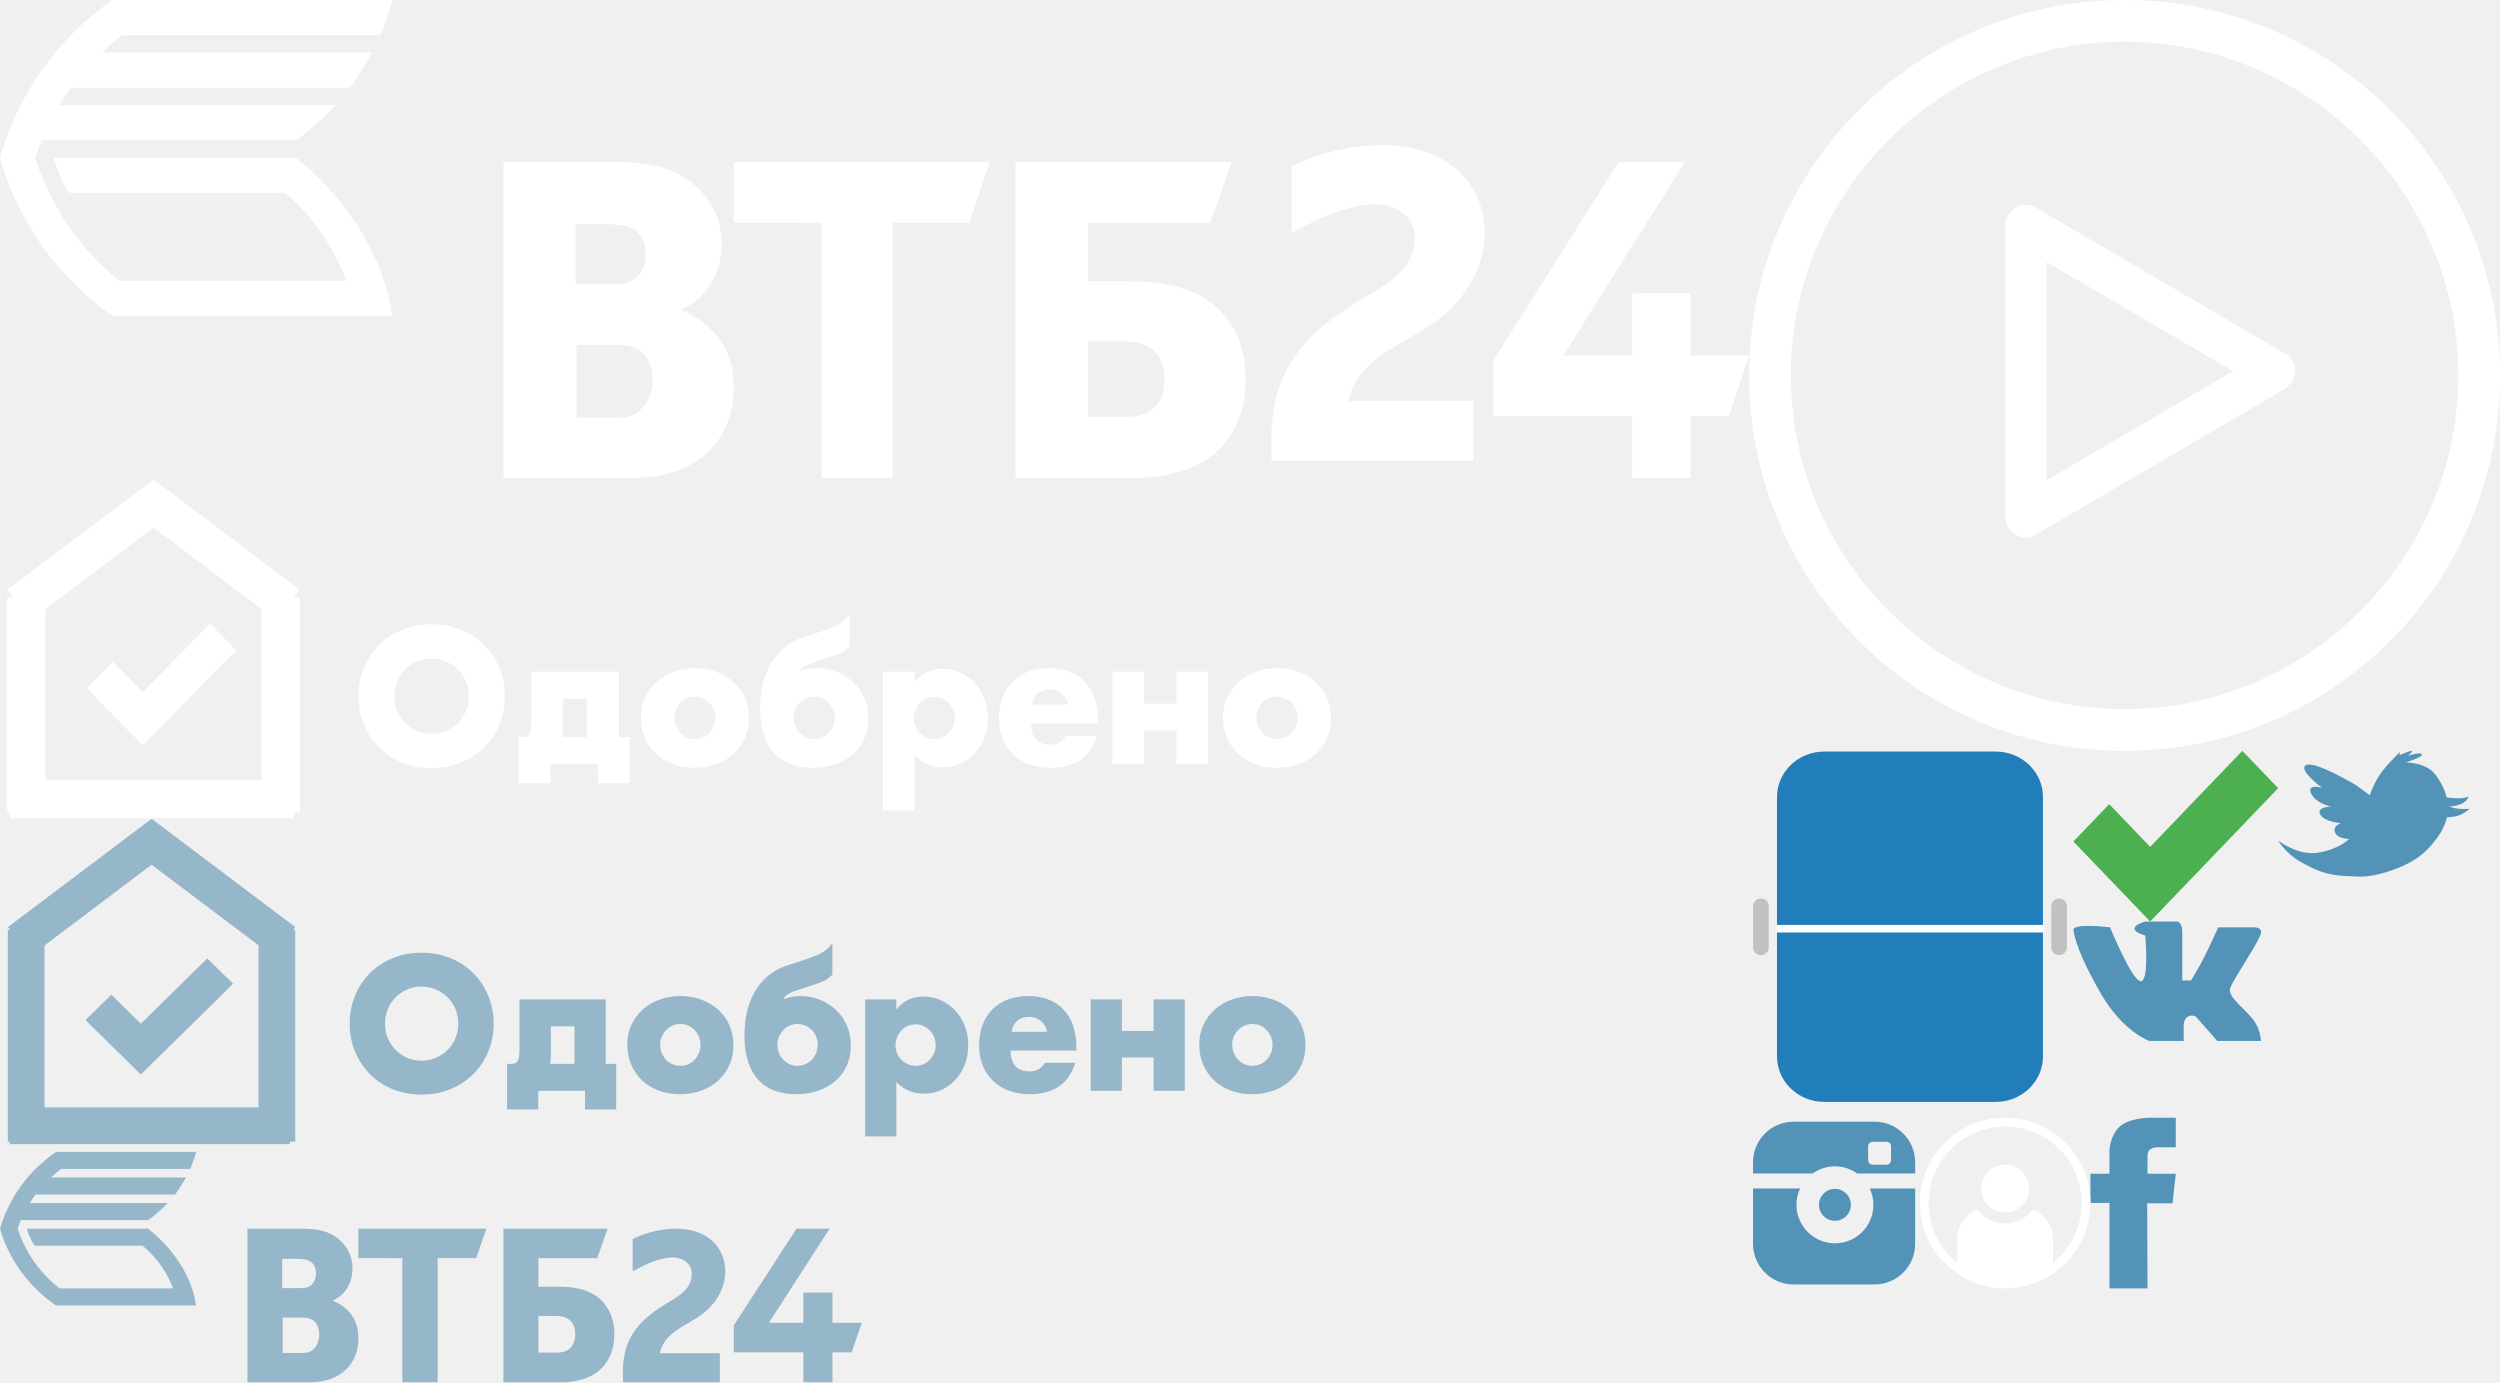
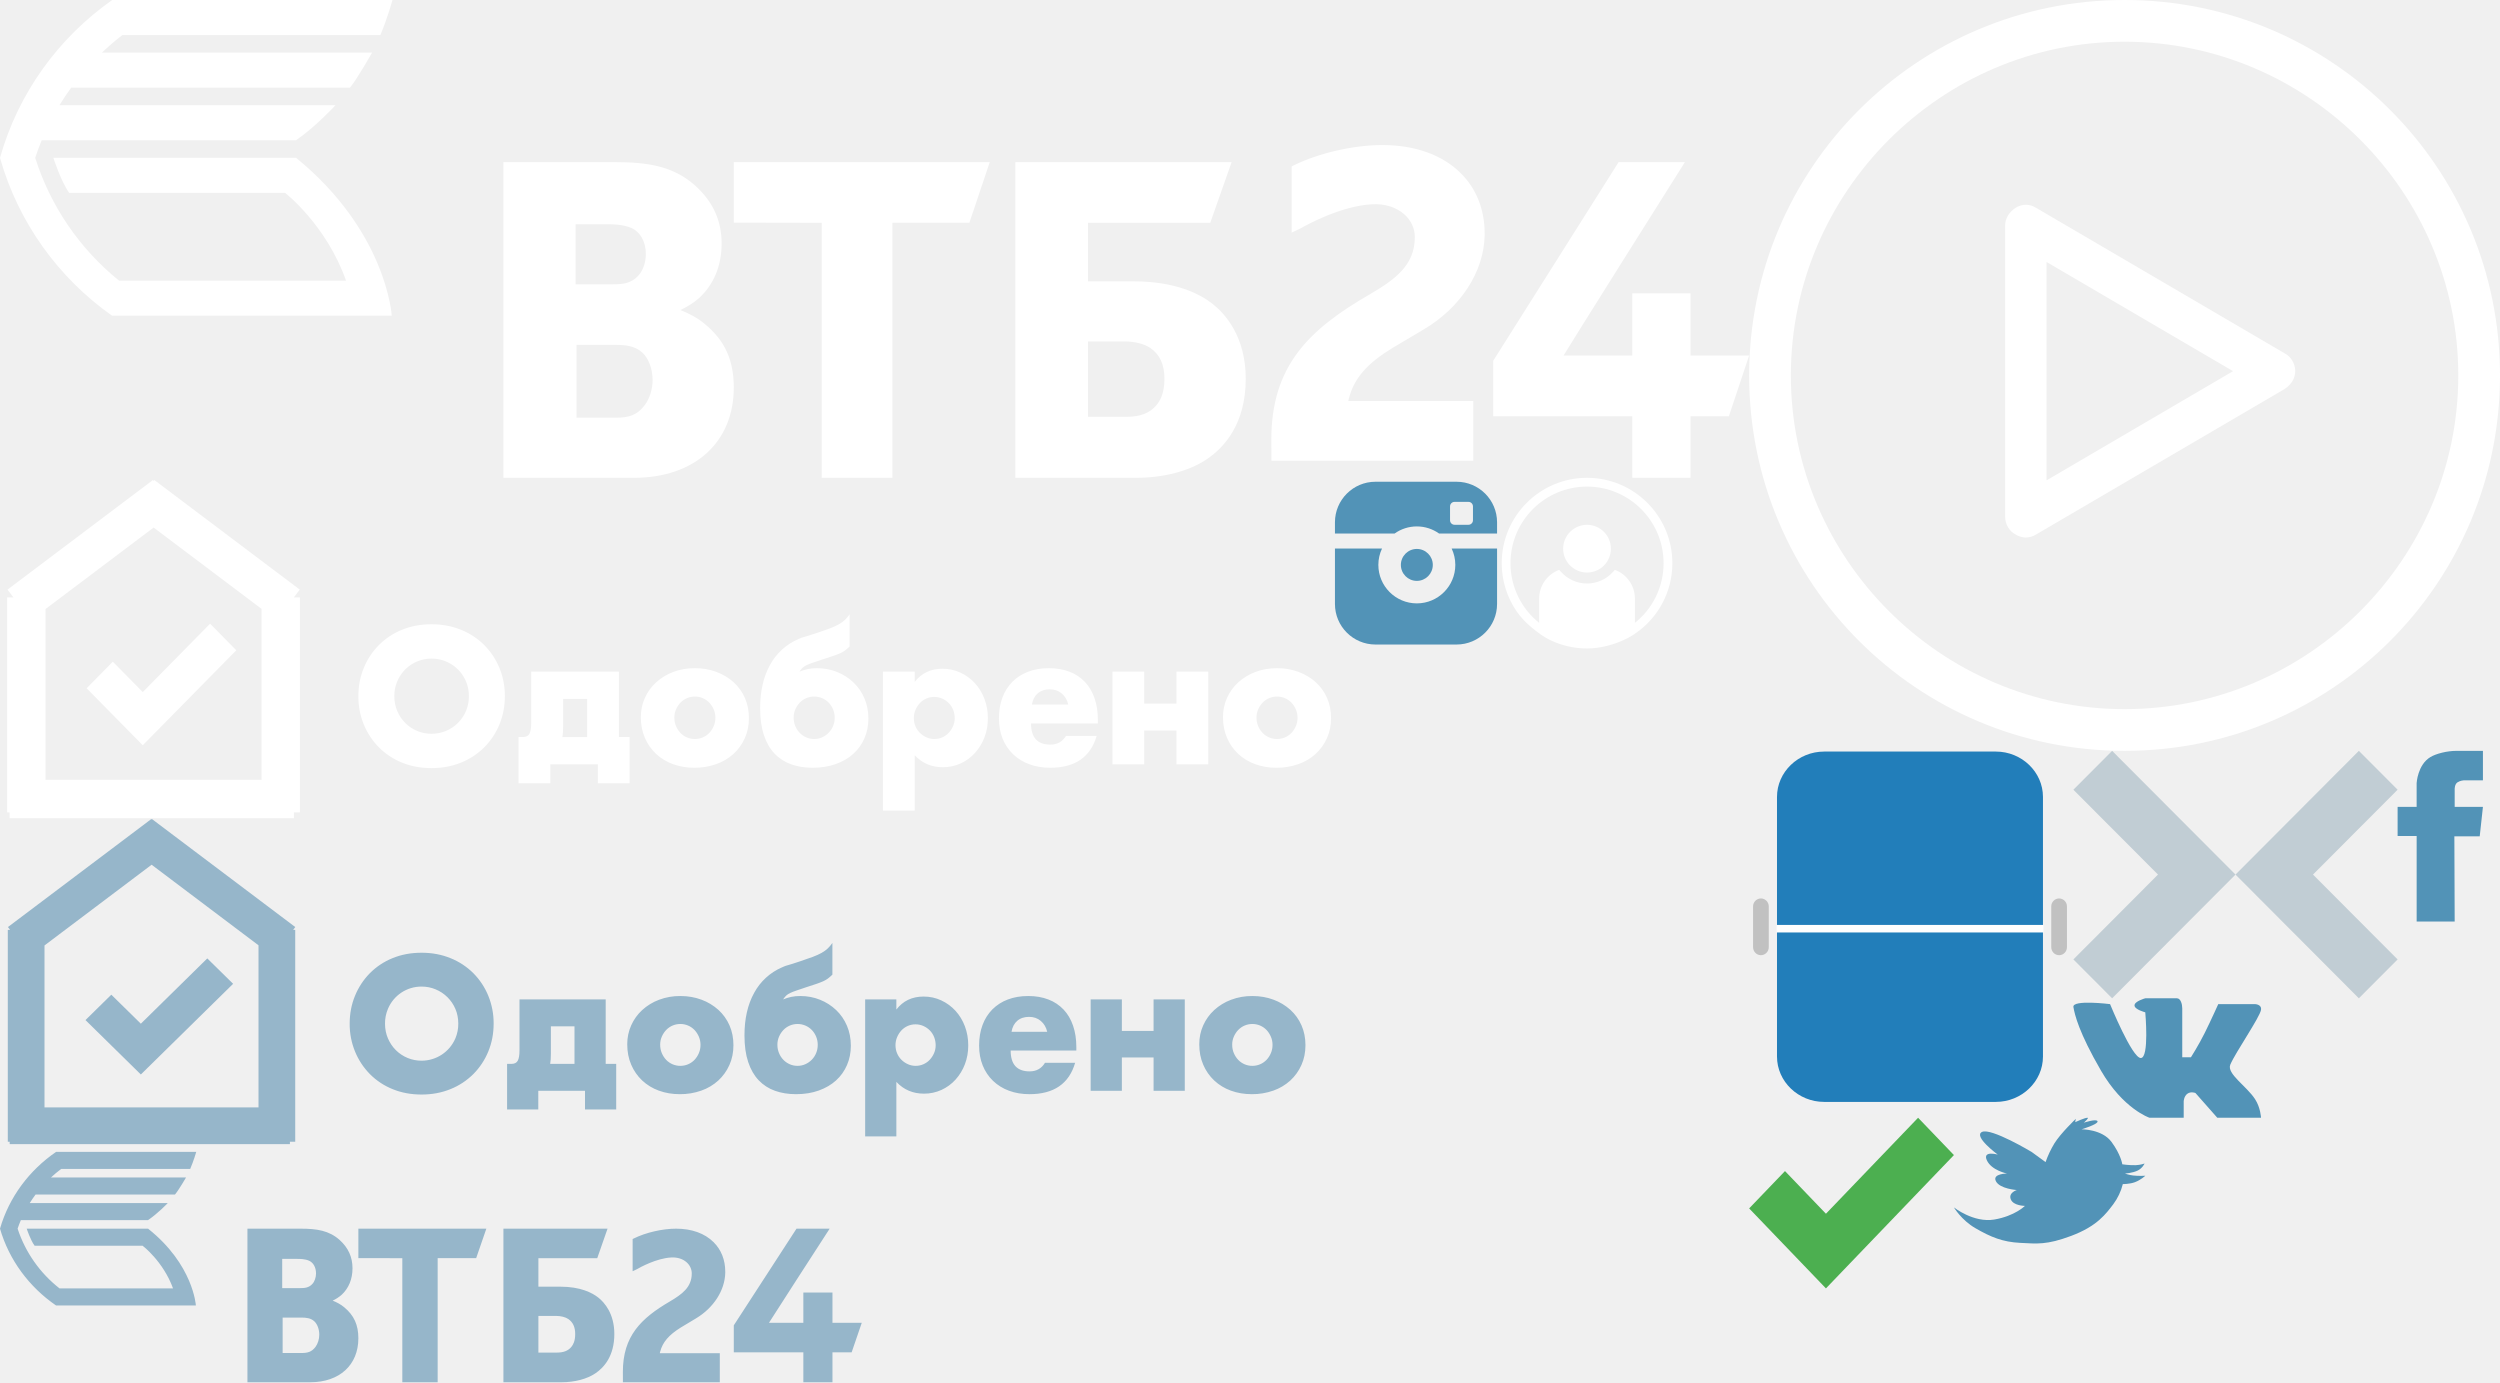
<svg xmlns="http://www.w3.org/2000/svg" width="293" height="162" viewBox="0 0 293 162">
-   <svg width="23" height="15" viewBox="0 0 23 15" id="L1VzZXJzL2FsZmFtb3RvcnMvUHJvamVjdHMvb2RvYnJlbm8vc3JjL21vZHVsZXMvZm9vdGVyL3Nwcml0ZS10dy5zdmc=" x="267" y="88">
+   <svg width="23" height="15" viewBox="0 0 23 15" id="L1VzZXJzL2FsZmFtb3RvcnMvUHJvamVjdHMvb2RvYnJlbm8vc3JjL21vZHVsZXMvZm9vdGVyL3Nwcml0ZS10dy5zdmc=" x="229" y="131">
    <path d="M0 10.51s.877 1.482 2.502 2.425c1.842 1.07 3.235 1.625 5.247 1.728 2.012.103 3.103.26 5.975-.81 3.083-1.148 4.103-2.613 4.949-3.711a6.7 6.7 0 0 0 1.122-2.366s.808.004 1.406-.219c.721-.267 1.231-.761 1.231-.761s-.725.048-1.414-.026c-.507-.055-.979-.232-.979-.232s.92-.054 1.523-.361c.549-.28.781-.811.781-.811s-.497.177-1.047.193c-.772.023-1.561-.103-1.561-.103s-.163-1.136-1.273-2.633c-1.11-1.496-3.5-1.468-3.5-1.468s1.974-.595 1.87-.937C16.73.076 15.228.58 15.228.58s.633-.567.441-.578c-.314-.02-1.454.515-1.454.515l.068-.387s-1.766 1.678-2.509 2.875a11.714 11.714 0 0 0-1.033 2.193L9.11 4.01S4.35 1.147 3.29 1.663C2.23 2.179 5.139 4.32 5.139 4.32s-1.822-.516-1.278.67c.544 1.187 2.366 1.548 2.366 1.548s-1.768 0-1.306.903c.463.902 2.448 1.031 2.448 1.031s-1.006.31-.707 1.084c.299.774 1.658.774 1.658.774s-1.169 1.186-3.589 1.599C2.311 12.342 0 10.51 0 10.51z" fill-rule="nonzero" fill="#5293B7" />
  </svg>
-   <svg width="22" height="14" viewBox="0 0 22 14" id="L1VzZXJzL2FsZmFtb3RvcnMvUHJvamVjdHMvb2RvYnJlbm8vc3JjL21vZHVsZXMvZm9vdGVyL3Nwcml0ZS12ay5zdmc=" x="243" y="108">
+   <svg width="22" height="14" viewBox="0 0 22 14" id="L1VzZXJzL2FsZmFtb3RvcnMvUHJvamVjdHMvb2RvYnJlbm8vc3JjL21vZHVsZXMvZm9vdGVyL3Nwcml0ZS12ay5zdmc=" x="243" y="117">
    <path d="M.004 1.024C-.147.128 4.3.683 4.3.683S6.88 7 7.898 7c1.018 0 .528-5.357.528-5.357s-1.262-.32-1.262-.81C7.164.34 8.426 0 8.426 0h3.712c.445 0 .622.704.622 1.174v5.74h1.017s.906-1.418 1.62-2.86C16.113 2.615 16.98.684 16.98.684h4.315s.791.021.697.661c-.128.872-2.999 5.008-3.599 6.424-.452 1.067 1.9 2.512 2.902 4.055.65 1.002.697 2.177.697 2.177h-5.125l-2.562-2.903s-.528-.213-.942.086c-.415.299-.434.896-.434.896V14H8.916s-3.071-1.024-5.671-5.506S.155 1.92.004 1.024z" fill-rule="nonzero" fill="#5293B7" />
  </svg>
  <svg width="101" height="27" viewBox="0 0 101 27" id="L1VzZXJzL2FsZmFtb3RvcnMvUHJvamVjdHMvb2RvYnJlbm8vc3JjL21vZHVsZXMvZm9vdGVyL3Nwcml0ZS12dGIuc3Zn" y="135">
    <g fill-rule="nonzero" fill="#96B6CA">
      <path d="M29.287 9H29v18h7.362C39.787 27 42 24.978 42 21.848c0-1.565-.509-2.685-1.65-3.63-.416-.348-.879-.59-1.361-.784a4.526 4.526 0 0 0 1.04-.672c.841-.773 1.284-1.852 1.284-3.122 0-1.313-.494-2.4-1.511-3.32C38.562 9.22 37.14 9 35.247 9h-5.96zm5.553 3.543c.307 0 .88 0 1.359.202.517.218.839.79.839 1.497 0 .48-.166.955-.43 1.238-.413.45-.896.487-1.439.487h-2.095v-3.424h1.766zm.506 6.878c.533 0 1.084.054 1.501.446.348.324.572.933.572 1.554 0 .519-.157 1.036-.43 1.419-.453.612-.945.732-1.643.732h-2.222v-4.151h2.222zM56.588 9H42v3.45l5.152.01V27h4.142V12.456c.504-.002 4.512 0 4.512 0L57 9h-.412zM70.919 9H59v18h6.817c1.544 0 2.993-.383 3.974-1.053 1.007-.68 2.209-2.03 2.209-4.597 0-2.408-1.166-3.702-1.86-4.259-.74-.59-2.118-1.293-4.474-1.293H63.1V12.46h6.897L71.204 9h-.285zm-5.762 10.224c.577 0 1.124.14 1.46.375.536.37.796.942.796 1.751 0 .851-.254 1.264-.446 1.5-.362.452-.913.672-1.684.672H63.1v-4.298h2.057zM74.274 10.15l-.13.065-.001 3.775.498-.236c.36-.21 2.294-1.29 4.04-1.378.72-.037 1.367.173 1.819.591.37.342.573.799.573 1.287 0 1.62-1.151 2.435-2.541 3.262C75.116 19.51 73 21.59 73 25.789L73.005 27l11.356-.002v-3.405h-7.034l.042-.164c.287-1.121 1.013-1.973 2.43-2.85l1.767-1.062c2.076-1.24 3.392-3.29 3.434-5.354v-.123c0-1.375-.471-2.568-1.362-3.454C82.595 9.548 81.073 9 79.235 9c-1.601 0-3.548.451-4.96 1.15zM93.35 9L86 20.33v3.161h8.152V27h3.413v-3.509h2.248L101 20.03h-3.435v-3.545h-3.413v3.545h-4.027c.29-.488 6.137-9.53 7.111-11.029h-3.885zM17.35 8.998H3.13s.428 1.323.925 2H16.71s2.415 1.821 3.57 5.004h-13.3a14.706 14.706 0 0 1-4.916-7.004c.114-.34.241-.672.38-1h14.901c1.162-.776 2.317-2 2.317-2H3.485c.215-.342.443-.675.685-.998h16.336c.432-.503 1.298-2 1.298-2H5.972c.38-.353.78-.687 1.197-1H22.29c.414-.955.71-2 .71-2H6.575C3.436 2.15 1.07 5.298 0 8.998 1.06 12.656 3.405 15.831 6.567 18h16.39s-.288-4.787-5.606-9.002z" />
    </g>
  </svg>
-   <svg width="10" height="20" viewBox="0 0 10 20" id="L1VzZXJzL2FsZmFtb3RvcnMvUHJvamVjdHMvb2RvYnJlbm8vc3JjL21vZHVsZXMvZm9vdGVyL3Nwcml0ZS1mYi5zdmc=" x="245" y="131">
+   <svg width="10" height="20" viewBox="0 0 10 20" id="L1VzZXJzL2FsZmFtb3RvcnMvUHJvamVjdHMvb2RvYnJlbm8vc3JjL21vZHVsZXMvZm9vdGVyL3Nwcml0ZS1mYi5zdmc=" x="281" y="88">
    <path d="M2.232 20h4.456l-.036-9.98h2.971L10 6.563H6.688V4.456s0-.56.334-.77c.333-.209.717-.229.717-.229H10V0H6.906C5.769 0 4.488.338 3.84.73c-1.5.904-1.61 3.051-1.61 3.051v2.782H0V9.98h2.232V20z" fill-rule="nonzero" fill="#5293B7" />
  </svg>
-   <svg width="20" height="20" viewBox="0 0 20 20" id="L1VzZXJzL2FsZmFtb3RvcnMvUHJvamVjdHMvb2RvYnJlbm8vc3JjL21vZHVsZXMvZm9vdGVyL3Nwcml0ZS1pbnMuc3Zn" x="205" y="131">
+   <svg width="20" height="20" viewBox="0 0 20 20" id="L1VzZXJzL2FsZmFtb3RvcnMvUHJvamVjdHMvb2RvYnJlbm8vc3JjL21vZHVsZXMvZm9vdGVyL3Nwcml0ZS1pbnMuc3Zn" x="156" y="56">
    <path d="M11.925 10.207c0-1.032-.84-1.872-1.872-1.872s-1.872.84-1.872 1.872c0 1.033.84 1.873 1.872 1.873 1.033 0 1.872-.84 1.872-1.873zm2.638 0a4.515 4.515 0 0 1-4.51 4.51 4.515 4.515 0 0 1-4.51-4.51c0-.685.154-1.334.428-1.916H.456v6.5a4.754 4.754 0 0 0 4.748 4.748h9.503a4.754 4.754 0 0 0 4.749-4.749V8.291h-5.321c.274.582.428 1.231.428 1.916zm-.618-6.86c0-.29.237-.528.528-.528h1.63a.53.53 0 0 1 .528.528v1.63a.53.53 0 0 1-.528.528h-1.63a.529.529 0 0 1-.528-.528v-1.63zm-3.892 2.35c.972 0 1.873.31 2.61.835h6.793V5.21A4.754 4.754 0 0 0 14.707.46H5.204A4.754 4.754 0 0 0 .456 5.21v1.322h6.987a4.483 4.483 0 0 1 2.61-.835z" fill-rule="nonzero" fill="#5293B7" />
  </svg>
  <svg width="153" height="39" viewBox="0 0 153 39" id="L1VzZXJzL2FsZmFtb3RvcnMvUHJvamVjdHMvb2RvYnJlbm8vc3JjL21vZHVsZXMvZm9vdGVyL3Nwcml0ZS1sb2dvLnN2Zw==" y="96">
    <g transform="translate(0 -1)" fill="#96B6CA" fill-rule="evenodd">
      <path d="M45.124 24.97c0 .626.115 1.204.344 1.733.229.529.539.988.93 1.378a4.244 4.244 0 0 0 3.01 1.232 4.305 4.305 0 0 0 3.96-2.61 4.315 4.315 0 0 0 .343-1.733c0-.627-.114-1.204-.343-1.733a4.303 4.303 0 0 0-2.314-2.286 4.244 4.244 0 0 0-1.646-.324 4.244 4.244 0 0 0-3.94 2.61 4.315 4.315 0 0 0-.344 1.733zm-4.142 0c0-1.17.209-2.259.627-3.268a8.171 8.171 0 0 1 1.737-2.641 7.916 7.916 0 0 1 2.657-1.764c1.03-.425 2.165-.637 3.405-.637 1.226 0 2.357.212 3.394.637a8.003 8.003 0 0 1 2.677 1.764 8.09 8.09 0 0 1 1.748 2.641 8.461 8.461 0 0 1 .627 3.268c0 1.169-.21 2.258-.627 3.267a8.09 8.09 0 0 1-1.748 2.641 8.003 8.003 0 0 1-2.677 1.765c-1.037.424-2.168.637-3.394.637-1.24 0-2.374-.213-3.405-.637a7.916 7.916 0 0 1-2.657-1.765 8.171 8.171 0 0 1-1.737-2.64 8.461 8.461 0 0 1-.627-3.268zm26.348.313h-2.768v3.215c0 .279-.007.501-.02.668a7.815 7.815 0 0 1-.061.522h2.849v-4.405zm-7.395 4.405c.363 0 .613-.125.747-.375.135-.251.202-.64.202-1.17V22.13h10.103v7.558h1.232v5.345h-3.657v-2.192h-5.475v2.192H59.43v-5.345h.505zm17.437-2.255c0 .362.064.693.192.992.128.3.296.56.505.783a2.29 2.29 0 0 0 1.667.71 2.29 2.29 0 0 0 1.667-.71c.209-.223.377-.484.505-.783.128-.3.192-.623.192-.97 0-.335-.064-.651-.192-.95-.128-.3-.296-.56-.505-.784a2.29 2.29 0 0 0-1.667-.71 2.29 2.29 0 0 0-1.667.71c-.209.223-.377.48-.505.773a2.317 2.317 0 0 0-.192.94zm-3.86-.041c0-.794.155-1.535.465-2.224.31-.689.741-1.287 1.293-1.795a6.11 6.11 0 0 1 1.97-1.201 6.904 6.904 0 0 1 2.496-.438c.889 0 1.714.142 2.475.428a6.084 6.084 0 0 1 1.98 1.19 5.33 5.33 0 0 1 1.303 1.816c.31.703.465 1.479.465 2.328 0 .85-.158 1.625-.475 2.328a5.517 5.517 0 0 1-1.303 1.817 5.794 5.794 0 0 1-1.99 1.18 7.384 7.384 0 0 1-2.516.417c-.889 0-1.71-.14-2.465-.418a5.654 5.654 0 0 1-1.95-1.19 5.52 5.52 0 0 1-1.283-1.848c-.31-.717-.464-1.513-.464-2.39zm19.963-2.38a2.29 2.29 0 0 0-1.667.71c-.208.222-.377.48-.505.772a2.369 2.369 0 0 0-.192.96c0 .334.061.651.182.95.121.3.286.56.495.783.209.223.458.4.748.533.29.132.603.198.94.198.323 0 .63-.066.919-.198a2.42 2.42 0 0 0 1.263-1.315c.12-.3.181-.617.181-.95a2.506 2.506 0 0 0-.687-1.734 2.33 2.33 0 0 0-1.677-.71zm4.082-5.784c-.189.181-.36.33-.515.449-.155.118-.34.226-.556.324a9.572 9.572 0 0 1-.808.313c-.324.111-.748.25-1.273.417-.458.153-.829.279-1.111.376a6.75 6.75 0 0 0-.687.272c-.176.083-.314.17-.415.26-.1.091-.198.199-.293.324l-.12.167a5.86 5.86 0 0 1 .939-.292 5.06 5.06 0 0 1 1.08-.104c.822 0 1.593.146 2.314.438a5.93 5.93 0 0 1 1.89 1.211c.538.515.96 1.127 1.262 1.837.303.71.455 1.49.455 2.339 0 .821-.152 1.58-.455 2.276a5.196 5.196 0 0 1-1.283 1.795c-.552.501-1.226.894-2.02 1.18-.795.285-1.684.428-2.667.428-.903 0-1.725-.132-2.466-.397a4.864 4.864 0 0 1-1.909-1.232c-.532-.557-.943-1.27-1.232-2.14-.29-.87-.435-1.91-.435-3.121 0-1.949.377-3.609 1.132-4.98a6.725 6.725 0 0 1 3.273-2.996 3.659 3.659 0 0 1 .778-.282c.128-.035.29-.083.485-.146.195-.063.481-.157.858-.282a36.479 36.479 0 0 0 1.496-.522c.404-.153.747-.31 1.03-.47.283-.16.519-.33.707-.511.189-.181.37-.397.546-.647v3.716zm12.103 8.289c0-.334-.057-.65-.172-.95-.114-.3-.28-.56-.495-.783a2.473 2.473 0 0 0-.758-.532 2.235 2.235 0 0 0-.94-.199 2.247 2.247 0 0 0-1.647.71 2.665 2.665 0 0 0-.504.783 2.39 2.39 0 0 0-.192.95c0 .334.06.647.182.94.121.292.29.546.505.762.215.215.468.39.758.522s.596.198.919.198a2.247 2.247 0 0 0 1.647-.71c.208-.223.377-.48.505-.772.128-.293.192-.599.192-.919zm-4.607 10.669h-3.657V22.13h3.657v1.19c.781-1.016 1.845-1.524 3.192-1.524.741 0 1.432.15 2.071.45.64.298 1.196.705 1.667 1.22.472.515.839 1.121 1.102 1.817.262.696.394 1.44.394 2.234 0 .793-.132 1.531-.394 2.213a5.72 5.72 0 0 1-1.092 1.796 5.041 5.041 0 0 1-1.646 1.21 4.856 4.856 0 0 1-2.061.44c-1.293 0-2.37-.46-3.233-1.379v6.389zm17.68-12.256c-.122-.529-.37-.953-.748-1.273-.377-.32-.835-.48-1.374-.48-.566 0-1.027.152-1.384.459-.357.306-.583.737-.677 1.294h4.183zm-4.284 2.192c0 1.629.74 2.443 2.223 2.443.794 0 1.394-.334 1.798-1.002h3.536c-.714 2.45-2.499 3.675-5.355 3.675-.875 0-1.677-.136-2.404-.407a5.337 5.337 0 0 1-1.869-1.16 5.172 5.172 0 0 1-1.202-1.795c-.283-.696-.425-1.475-.425-2.338 0-.891.135-1.695.405-2.412a5.09 5.09 0 0 1 1.151-1.827 5.08 5.08 0 0 1 1.809-1.158c.707-.272 1.505-.407 2.394-.407.876 0 1.664.135 2.364.407a4.77 4.77 0 0 1 1.778 1.18c.485.514.855 1.144 1.111 1.889.256.745.384 1.583.384 2.516v.396h-7.698zm16.75-2.296V22.13h3.657v10.711H135.2v-3.904h-3.718v3.904h-3.657v-10.71h3.657v3.695h3.718zm9.214 1.607c0 .362.064.693.192.992.128.3.296.56.505.783a2.29 2.29 0 0 0 1.667.71 2.29 2.29 0 0 0 1.667-.71c.209-.223.377-.484.505-.783.128-.3.192-.623.192-.97 0-.335-.064-.651-.192-.95-.128-.3-.296-.56-.505-.784a2.29 2.29 0 0 0-1.667-.71 2.29 2.29 0 0 0-1.667.71c-.209.223-.377.48-.505.773a2.317 2.317 0 0 0-.192.94zm-3.86-.041c0-.794.155-1.535.465-2.224.31-.689.741-1.287 1.293-1.795a6.11 6.11 0 0 1 1.97-1.201 6.904 6.904 0 0 1 2.496-.438c.889 0 1.714.142 2.475.428a6.084 6.084 0 0 1 1.98 1.19 5.33 5.33 0 0 1 1.303 1.816c.31.703.465 1.479.465 2.328 0 .85-.158 1.625-.475 2.328a5.517 5.517 0 0 1-1.303 1.817 5.794 5.794 0 0 1-1.99 1.18 7.384 7.384 0 0 1-2.516.417c-.889 0-1.71-.14-2.465-.418a5.654 5.654 0 0 1-1.95-1.19 5.52 5.52 0 0 1-1.283-1.848c-.31-.717-.464-1.513-.464-2.39z" />
      <g fill-rule="nonzero">
        <path d="M27.321 20.302l-3.028-2.976-7.786 7.652-3.461-3.401-3.028 2.976 6.489 6.377z" />
        <path d="M30.298 15.79L17.769 6.347l-12.554 9.46v18.983h25.083V15.79zm4.06-1.812h.242V38.81h-.624v.283H1.134v-.283h-.22V13.978h.266l-.248-.33L17.728.994l.041.054.041-.054 16.796 12.656-.248.329z" />
      </g>
    </g>
  </svg>
  <svg width="205" height="56" viewBox="0 0 205 56" id="L1VzZXJzL2FsZmFtb3RvcnMvUHJvamVjdHMvb2RvYnJlbm8vc3JjL21vZHVsZXMvaGVhZGVyL3Nwcml0ZS12dGIuc3Zn">
    <g fill-rule="nonzero" fill="#FFF">
      <path d="M59.595 19H59v37h15.29C81.404 56 86 51.843 86 45.41c0-3.217-1.057-5.52-3.426-7.464-.864-.714-1.826-1.211-2.828-1.609.771-.372 1.508-.81 2.159-1.381 1.749-1.59 2.669-3.807 2.669-6.419 0-2.698-1.027-4.93-3.14-6.824C78.86 19.453 75.907 19 71.975 19H59.595zm11.533 7.283c.64 0 1.83 0 2.823.416 1.075.447 1.743 1.623 1.743 3.076 0 .988-.343 1.963-.895 2.544-.856.927-1.858 1.001-2.986 1.001h-4.352v-7.037h3.667zM72.18 40.42c1.108 0 2.252.112 3.118.918.722.665 1.187 1.918 1.187 3.193 0 1.067-.326 2.13-.894 2.917-.939 1.26-1.96 1.506-3.41 1.506h-4.615V40.42h4.614zM115.176 19H86v7.093l10.304.02V56h8.285V26.104c1.007-.003 9.024 0 9.024 0L116 19h-.824zM143.754 19H119v37h14.159c3.206 0 6.216-.788 8.254-2.164 2.091-1.398 4.587-4.172 4.587-9.45 0-4.95-2.42-7.609-3.861-8.754-1.54-1.213-4.4-2.659-9.294-2.659h-5.33v-6.858h14.326L144.347 19h-.593zm-11.967 21.016c1.198 0 2.335.287 3.034.77 1.112.76 1.651 1.936 1.651 3.6 0 1.75-.527 2.598-.925 3.084-.753.93-1.897 1.38-3.498 1.38h-4.535v-8.834h4.273zM151.655 19.364l-.27.134-.005 7.76 1.04-.486c.75-.432 4.778-2.651 8.416-2.833 1.5-.076 2.847.356 3.789 1.216.77.701 1.193 1.64 1.193 2.645 0 3.329-2.398 5.006-5.294 6.705C153.41 38.606 149 42.882 149 51.512l.01 2.488 23.658-.004v-6.998h-14.653l.087-.338c.598-2.305 2.111-4.057 5.063-5.859l3.68-2.184c4.326-2.547 7.068-6.763 7.155-11.005v-.252c0-2.826-.981-5.28-2.838-7.1-2.173-2.134-5.344-3.26-9.173-3.26-3.336 0-7.391.928-10.334 2.364zM189.702 19c-.16.25-14.616 23.155-14.702 23.29v6.498h16.305V56h6.825v-7.212h4.496L205 41.67h-6.87v-7.288h-6.826v7.288h-8.055c.582-1.004 12.275-19.59 14.223-22.671h-7.77zM34.701 18.496H6.258s.858 2.72 1.853 4.111h25.306s4.83 3.743 7.14 10.287h-26.6a30.24 30.24 0 0 1-9.832-14.398c.229-.697.483-1.382.761-2.054h29.802c2.324-1.597 4.633-4.112 4.633-4.112H6.971a30.01 30.01 0 0 1 1.37-2.053h32.672c.862-1.034 2.595-4.111 2.595-4.111H11.944a30.36 30.36 0 0 1 2.393-2.054H44.58C45.409 2.149 46 0 46 0H13.15C6.871 4.418 2.14 10.891 0 18.496 2.12 26.016 6.81 32.54 13.134 37h32.78s-.576-9.84-11.213-18.504z" />
    </g>
  </svg>
-   <svg width="20" height="20" viewBox="0 0 20 20" id="L1VzZXJzL2FsZmFtb3RvcnMvUHJvamVjdHMvb2RvYnJlbm8vc3JjL21vZHVsZXMvaGVhZGVyL3Nwcml0ZS1jYWJpbmV0LnN2Zw==" x="225" y="131">
+   <svg width="20" height="20" viewBox="0 0 20 20" id="L1VzZXJzL2FsZmFtb3RvcnMvUHJvamVjdHMvb2RvYnJlbm8vc3JjL21vZHVsZXMvaGVhZGVyL3Nwcml0ZS1jYWJpbmV0LnN2Zw==" x="176" y="56">
    <g fill="none" fill-rule="evenodd">
      <path d="M12.076 10.18c.465-.515.721-1.18.721-1.874A2.802 2.802 0 0 0 10 5.507a2.802 2.802 0 0 0-2.799 2.8c0 .692.256 1.357.722 1.873.53.586 1.287.922 2.077.922s1.547-.336 2.077-.922z" fill="#FFF" fill-rule="nonzero" />
      <path d="M9.999 1.029c-4.946 0-8.97 4.025-8.97 8.972 0 2.75 1.239 5.301 3.357 6.997v-2.835c0-1.53.957-2.862 2.35-3.376l.231.255A4.094 4.094 0 0 0 10 12.388c1.153 0 2.258-.49 3.031-1.346l.231-.255a3.597 3.597 0 0 1 2.35 3.376V17a8.922 8.922 0 0 0 3.36-6.998c0-4.947-4.025-8.972-8.972-8.972z" />
      <path d="M9.999 0C4.486 0 0 4.486 0 10.001c0 2.015.615 4.009 1.76 5.668.494.714 1.106 1.337 1.772 1.892.336.28.686.545 1.043.8.587.42 1.184.721 1.865.982A9.97 9.97 0 0 0 9.999 20c.795 0 1.588-.11 2.358-.306.39-.1.774-.221 1.151-.36.196-.072.39-.15.581-.23.45-.19.875-.408 1.287-.673l.236-.15v-.01A9.948 9.948 0 0 0 20 10C20 4.486 15.514 0 9.999 0zm5.613 17v-2.837c0-1.53-.958-2.862-2.35-3.376l-.232.255A4.094 4.094 0 0 1 10 12.388a4.094 4.094 0 0 1-3.031-1.346l-.232-.255a3.597 3.597 0 0 0-2.35 3.376v2.835a8.93 8.93 0 0 1-3.357-6.997c0-4.947 4.024-8.972 8.97-8.972 4.947 0 8.972 4.025 8.972 8.972A8.922 8.922 0 0 1 15.61 17z" fill="#FFF" fill-rule="nonzero" />
    </g>
  </svg>
  <svg width="156" height="40" viewBox="0 0 156 40" id="L1VzZXJzL2FsZmFtb3RvcnMvUHJvamVjdHMvb2RvYnJlbm8vc3JjL21vZHVsZXMvaGVhZGVyL3Nwcml0ZS1sb2dvLXdoaXRlLnN2Zw==" y="56">
    <g fill="#FFF" fill-rule="evenodd">
      <path d="M46.215 25.594c0 .635.117 1.221.35 1.758.233.536.548 1.002.946 1.398A4.332 4.332 0 0 0 50.575 30a4.382 4.382 0 0 0 3.074-1.25 4.365 4.365 0 0 0 1.306-3.156c0-.635-.117-1.221-.35-1.758a4.364 4.364 0 0 0-4.03-2.647 4.332 4.332 0 0 0-3.064 1.25 4.449 4.449 0 0 0-.946 1.397 4.365 4.365 0 0 0-.35 1.758zm-4.215 0c0-1.186.212-2.29.637-3.315a8.286 8.286 0 0 1 1.769-2.679 8.058 8.058 0 0 1 2.704-1.79c1.049-.43 2.203-.645 3.465-.645 1.247 0 2.399.215 3.454.646a8.146 8.146 0 0 1 2.725 1.79 8.204 8.204 0 0 1 1.778 2.678c.425 1.024.638 2.129.638 3.315s-.213 2.29-.638 3.314a8.204 8.204 0 0 1-1.778 2.68 8.146 8.146 0 0 1-2.725 1.79c-1.055.43-2.207.645-3.454.645-1.262 0-2.416-.215-3.465-.646a8.058 8.058 0 0 1-2.704-1.79 8.286 8.286 0 0 1-1.769-2.679C42.212 27.885 42 26.78 42 25.594zm26.814.318h-2.817v3.261c0 .282-.007.508-.02.678-.015.17-.035.346-.062.53h2.899v-4.47zm-7.526 4.468c.37 0 .624-.127.76-.38.138-.255.206-.65.206-1.187v-6.1h10.282v7.667h1.254v5.422h-3.722v-2.224h-5.572v2.224h-3.722V30.38h.514zm17.746-2.287c0 .367.065.702.195 1.006.13.304.301.568.514.794.212.226.466.403.76.53.296.127.607.19.936.19a2.338 2.338 0 0 0 1.697-.72c.212-.226.384-.49.514-.794.13-.304.195-.632.195-.985 0-.339-.065-.66-.195-.963a2.702 2.702 0 0 0-.514-.795 2.338 2.338 0 0 0-1.696-.72 2.338 2.338 0 0 0-1.697.72 2.743 2.743 0 0 0-.514.784c-.13.296-.195.614-.195.953zm-3.928-.042c0-.805.158-1.557.473-2.256a5.531 5.531 0 0 1 1.316-1.821 6.221 6.221 0 0 1 2.005-1.218c.774-.297 1.62-.445 2.54-.445a7.14 7.14 0 0 1 2.518.434c.775.29 1.447.692 2.015 1.208a5.407 5.407 0 0 1 1.327 1.842c.315.713.473 1.5.473 2.362 0 .86-.161 1.648-.483 2.361a5.597 5.597 0 0 1-1.327 1.842 5.9 5.9 0 0 1-2.025 1.197 7.537 7.537 0 0 1-2.56.424 7.213 7.213 0 0 1-2.509-.424 5.757 5.757 0 0 1-1.984-1.207 5.6 5.6 0 0 1-1.306-1.874c-.315-.728-.473-1.536-.473-2.425zm20.316-2.415a2.338 2.338 0 0 0-1.696.72 2.743 2.743 0 0 0-.514.784c-.13.296-.196.621-.196.974 0 .339.062.66.185.964.124.303.292.568.504.794.213.226.466.406.76.54.296.134.614.201.957.201.33 0 .64-.067.936-.2.294-.135.551-.315.77-.541.22-.226.391-.49.515-.794.123-.304.185-.625.185-.964a2.535 2.535 0 0 0-.7-1.758 2.372 2.372 0 0 0-1.706-.72zm4.154-5.866a6.275 6.275 0 0 1-.525.455c-.157.12-.346.23-.565.328a9.76 9.76 0 0 1-.823.318c-.329.113-.76.254-1.295.424-.466.155-.843.282-1.131.38-.288.1-.52.191-.7.276a1.787 1.787 0 0 0-.42.265 2.278 2.278 0 0 0-.299.328l-.123.17c.315-.127.634-.226.956-.297.322-.07.689-.106 1.1-.106.836 0 1.621.148 2.355.445a6.037 6.037 0 0 1 1.922 1.228 5.574 5.574 0 0 1 1.285 1.864c.309.72.463 1.51.463 2.372 0 .833-.154 1.603-.463 2.309a5.27 5.27 0 0 1-1.305 1.82c-.562.51-1.248.908-2.057 1.198-.809.289-1.713.434-2.714.434-.918 0-1.755-.134-2.509-.403a4.952 4.952 0 0 1-1.943-1.25c-.541-.564-.96-1.288-1.254-2.17-.295-.883-.442-1.938-.442-3.166 0-1.977.384-3.66 1.151-5.051a6.836 6.836 0 0 1 3.331-3.04 3.73 3.73 0 0 1 .792-.285c.13-.036.295-.085.494-.149.198-.063.49-.159.874-.286.603-.197 1.11-.374 1.521-.53.411-.154.761-.313 1.049-.476.288-.162.528-.335.72-.518a4.4 4.4 0 0 0 .555-.657v3.77zm12.317 8.408c0-.34-.058-.66-.175-.964a2.32 2.32 0 0 0-.504-.794 2.517 2.517 0 0 0-.77-.54 2.28 2.28 0 0 0-.957-.201 2.287 2.287 0 0 0-1.676.72c-.212.226-.384.49-.514.794-.13.303-.195.625-.195.964 0 .338.061.656.185.953.123.296.295.554.514.773.22.218.476.395.771.53.295.133.607.2.936.2a2.287 2.287 0 0 0 1.676-.72c.212-.226.383-.487.514-.783.13-.297.195-.608.195-.932zM107.205 39h-3.722V22.714h3.722v1.207c.795-1.03 1.878-1.546 3.248-1.546.754 0 1.457.152 2.108.455a5.347 5.347 0 0 1 1.697 1.24c.48.521.853 1.136 1.12 1.842.268.706.401 1.46.401 2.266 0 .805-.133 1.553-.4 2.245a5.799 5.799 0 0 1-1.111 1.821 5.13 5.13 0 0 1-1.676 1.228 4.956 4.956 0 0 1-2.097.445c-1.316 0-2.413-.466-3.29-1.398V39zm17.992-12.432c-.123-.536-.377-.967-.76-1.292-.385-.324-.85-.487-1.4-.487-.575 0-1.044.155-1.408.466-.363.31-.593.748-.689 1.313h4.257zm-4.36 2.224c0 1.652.755 2.478 2.263 2.478.808 0 1.418-.34 1.83-1.017h3.598c-.726 2.485-2.543 3.728-5.449 3.728-.891 0-1.707-.138-2.447-.413a5.434 5.434 0 0 1-1.902-1.176 5.245 5.245 0 0 1-1.224-1.821c-.287-.706-.431-1.497-.431-2.372 0-.904.137-1.72.41-2.446a5.162 5.162 0 0 1 1.173-1.853c.507-.509 1.12-.9 1.84-1.176.72-.275 1.532-.413 2.437-.413.891 0 1.693.138 2.406.413a4.856 4.856 0 0 1 1.81 1.197c.493.522.87 1.161 1.13 1.916.26.756.391 1.607.391 2.553v.402h-7.834zm17.047-2.33v-3.748h3.722v10.864h-3.722v-3.96h-3.783v3.96h-3.722V22.714h3.722v3.748h3.783zm9.377 1.631c0 .367.065.702.195 1.006.13.304.302.568.514.794a2.338 2.338 0 0 0 1.696.72 2.338 2.338 0 0 0 1.697-.72c.213-.226.384-.49.514-.794.13-.304.196-.632.196-.985 0-.339-.066-.66-.196-.963a2.702 2.702 0 0 0-.514-.795 2.338 2.338 0 0 0-1.696-.72 2.338 2.338 0 0 0-1.697.72 2.743 2.743 0 0 0-.514.784c-.13.296-.195.614-.195.953zm-3.928-.042c0-.805.158-1.557.473-2.256a5.531 5.531 0 0 1 1.316-1.821 6.221 6.221 0 0 1 2.005-1.218c.775-.297 1.621-.445 2.54-.445a7.14 7.14 0 0 1 2.519.434c.774.29 1.446.692 2.015 1.208a5.407 5.407 0 0 1 1.326 1.842c.315.713.473 1.5.473 2.362 0 .86-.161 1.648-.483 2.361a5.597 5.597 0 0 1-1.327 1.842 5.9 5.9 0 0 1-2.025 1.197 7.537 7.537 0 0 1-2.56.424 7.213 7.213 0 0 1-2.509-.424 5.757 5.757 0 0 1-1.984-1.207 5.6 5.6 0 0 1-1.306-1.874c-.315-.728-.473-1.536-.473-2.425z" />
      <g fill-rule="nonzero">
        <path d="M27.692 20.213l-3.069-3.116-7.892 8.014-3.508-3.562-3.07 3.116 6.578 6.679z" />
        <path d="M30.653 15.358l-12.648-9.53-12.672 9.55v20.017h25.32V15.358zm3.785-1.34h.711v25.198h-.699v.676H1.126v-.676h-.29V14.018h.737l-.691-.917L17.924.259l.081.108.082-.108L35.129 13.1l-.691.917z" />
      </g>
    </g>
  </svg>
-   <svg width="24" height="20" viewBox="0 0 24 20" id="L1VzZXJzL2FsZmFtb3RvcnMvUHJvamVjdHMvb2RvYnJlbm8vc3JjL21vZHVsZXMvbGFzdC9zcHJpdGUtY2hlY2suc3Zn" x="243" y="88">
+   <svg width="24" height="20" viewBox="0 0 24 20" id="L1VzZXJzL2FsZmFtb3RvcnMvUHJvamVjdHMvb2RvYnJlbm8vc3JjL21vZHVsZXMvbGFzdC9zcHJpdGUtY2hlY2suc3Zn" x="205" y="131">
    <path d="M24 4.375L19.8 0 9 11.25l-4.8-5L0 10.625 9 20z" fill-rule="nonzero" fill="#4CAF50" />
+   </svg>
+   <svg width="19" height="29" viewBox="0 0 19 29" id="L1VzZXJzL2FsZmFtb3RvcnMvUHJvamVjdHMvb2RvYnJlbm8vc3JjL21vZHVsZXMvbGFzdC9zcHJpdGUtYXJyb3ctbGVmdC5zdmc=" x="262" y="88">
+     <path d="M14.458 0L19 4.555 9.084 14.5 19 24.445 14.458 29 0 14.5z" fill-rule="nonzero" fill="#C1CDD4" />
+   </svg>
+   <svg width="19" height="29" viewBox="0 0 19 29" id="L1VzZXJzL2FsZmFtb3RvcnMvUHJvamVjdHMvb2RvYnJlbm8vc3JjL21vZHVsZXMvbGFzdC9zcHJpdGUtYXJyb3ctcmlnaHQuc3Zn" x="243" y="88">
+     <path d="M4.542 0L0 4.555 9.916 14.5 0 24.445 4.542 29 19 14.5z" fill-rule="nonzero" fill="#C1CDD4" />
  </svg>
  <svg width="38" height="43" viewBox="0 0 38 43" id="L1VzZXJzL2FsZmFtb3RvcnMvUHJvamVjdHMvb2RvYnJlbm8vc3JjL21vZHVsZXMvbGFzdC9zcHJpdGUtZmxpcC5zdmc=" x="205" y="88">
    <g fill="none" fill-rule="evenodd">
      <path d="M28.33 1.375H8.015c-3.07 0-5.582 2.4-5.582 5.335v30.53c0 2.935 2.512 5.336 5.582 5.336H28.33c3.07 0 5.583-2.4 5.583-5.335V6.71c0-2.934-2.512-5.335-5.583-5.335" fill="#F0F0F1" />
      <path d="M0 19.57v4.767c0 .52.412.943.92.943s.92-.422.92-.943V19.57a.931.931 0 0 0-.92-.943.931.931 0 0 0-.92.943zM34.488 19.57v4.767c0 .52.412.943.92.943s.92-.422.92-.943V19.57a.931.931 0 0 0-.92-.943.931.931 0 0 0-.92.943z" fill="#F0F0F0" />
      <path d="M8.792.084c-3.04 0-5.528 2.393-5.528 5.317v30.425c0 2.924 2.488 5.317 5.528 5.317h20.116c3.04 0 5.528-2.393 5.528-5.317V5.4c0-2.924-2.488-5.317-5.528-5.317H8.792z" fill="#227EBA" />
      <path fill="#FEFEFE" d="M3.219 21.288h31.269v-.887H3.218z" />
      <path d="M1.38 17.297a.931.931 0 0 0-.92.942v4.768c0 .52.412.942.92.942.507 0 .92-.422.92-.942v-4.768a.931.931 0 0 0-.92-.942M36.327 17.297a.931.931 0 0 0-.92.942v4.768c0 .52.412.942.92.942s.92-.422.92-.942v-4.768a.931.931 0 0 0-.92-.942" fill="#C1C1C1" />
    </g>
  </svg>
  <svg width="88" height="88" viewBox="0 0 88 88" id="L1VzZXJzL2FsZmFtb3RvcnMvUHJvamVjdHMvb2RvYnJlbm8vc3JjL21vZHVsZXMvdmlkZW8vc3ByaXRlLXBsYXkuc3Zn" x="205">
    <g fill-rule="nonzero" fill="#FFF">
      <path d="M44 88c24.322 0 44-19.678 44-44S68.322 0 44 0 0 19.678 0 44s19.678 44 44 44zm0-83.111c21.511 0 39.111 17.6 39.111 39.111 0 21.511-17.6 39.111-39.111 39.111-21.511 0-39.111-17.6-39.111-39.111 0-21.511 17.6-39.111 39.111-39.111z" />
      <path d="M31.214 62.634c.365.244.85.366 1.215.366.364 0 .85-.122 1.214-.366l29.143-17.062C63.514 45.084 64 44.353 64 43.5s-.486-1.706-1.214-2.072L33.643 24.366a2.2 2.2 0 0 0-2.429 0c-.728.487-1.214 1.218-1.214 2.072v34.124c0 .854.486 1.707 1.214 2.072zm3.643-31.93L56.714 43.5 34.857 56.297V30.703z" />
    </g>
  </svg>
</svg>
